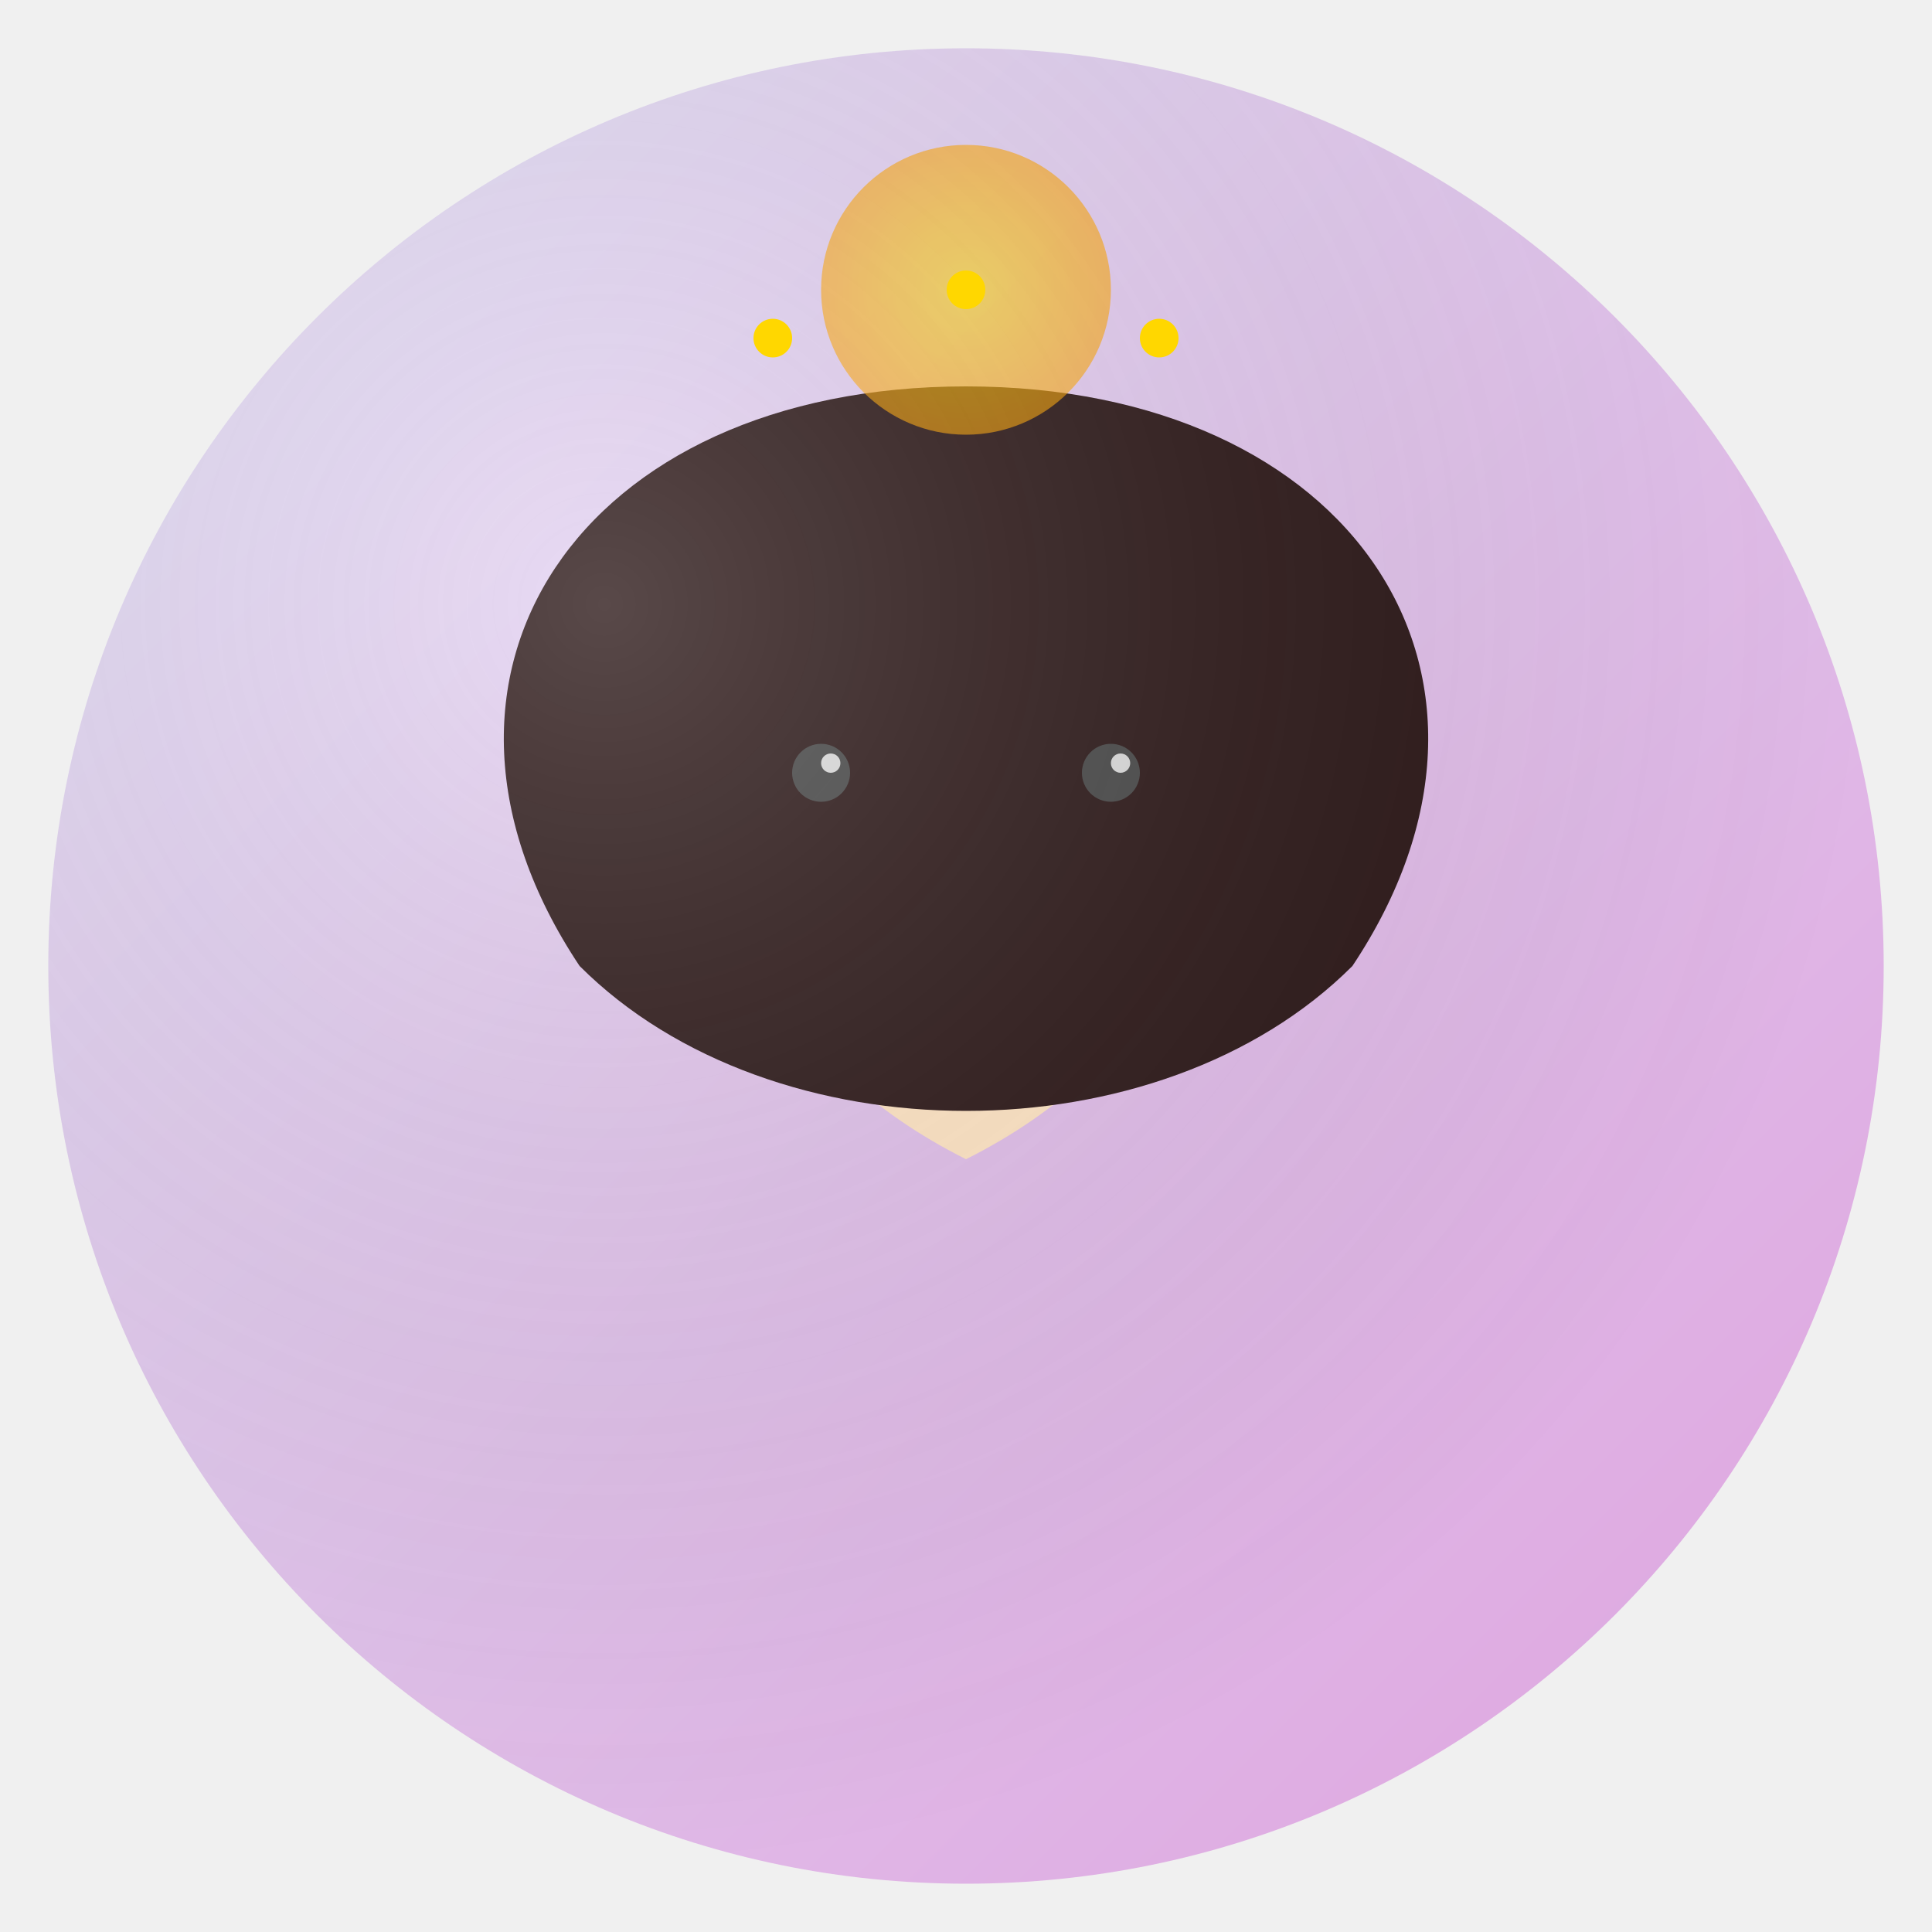
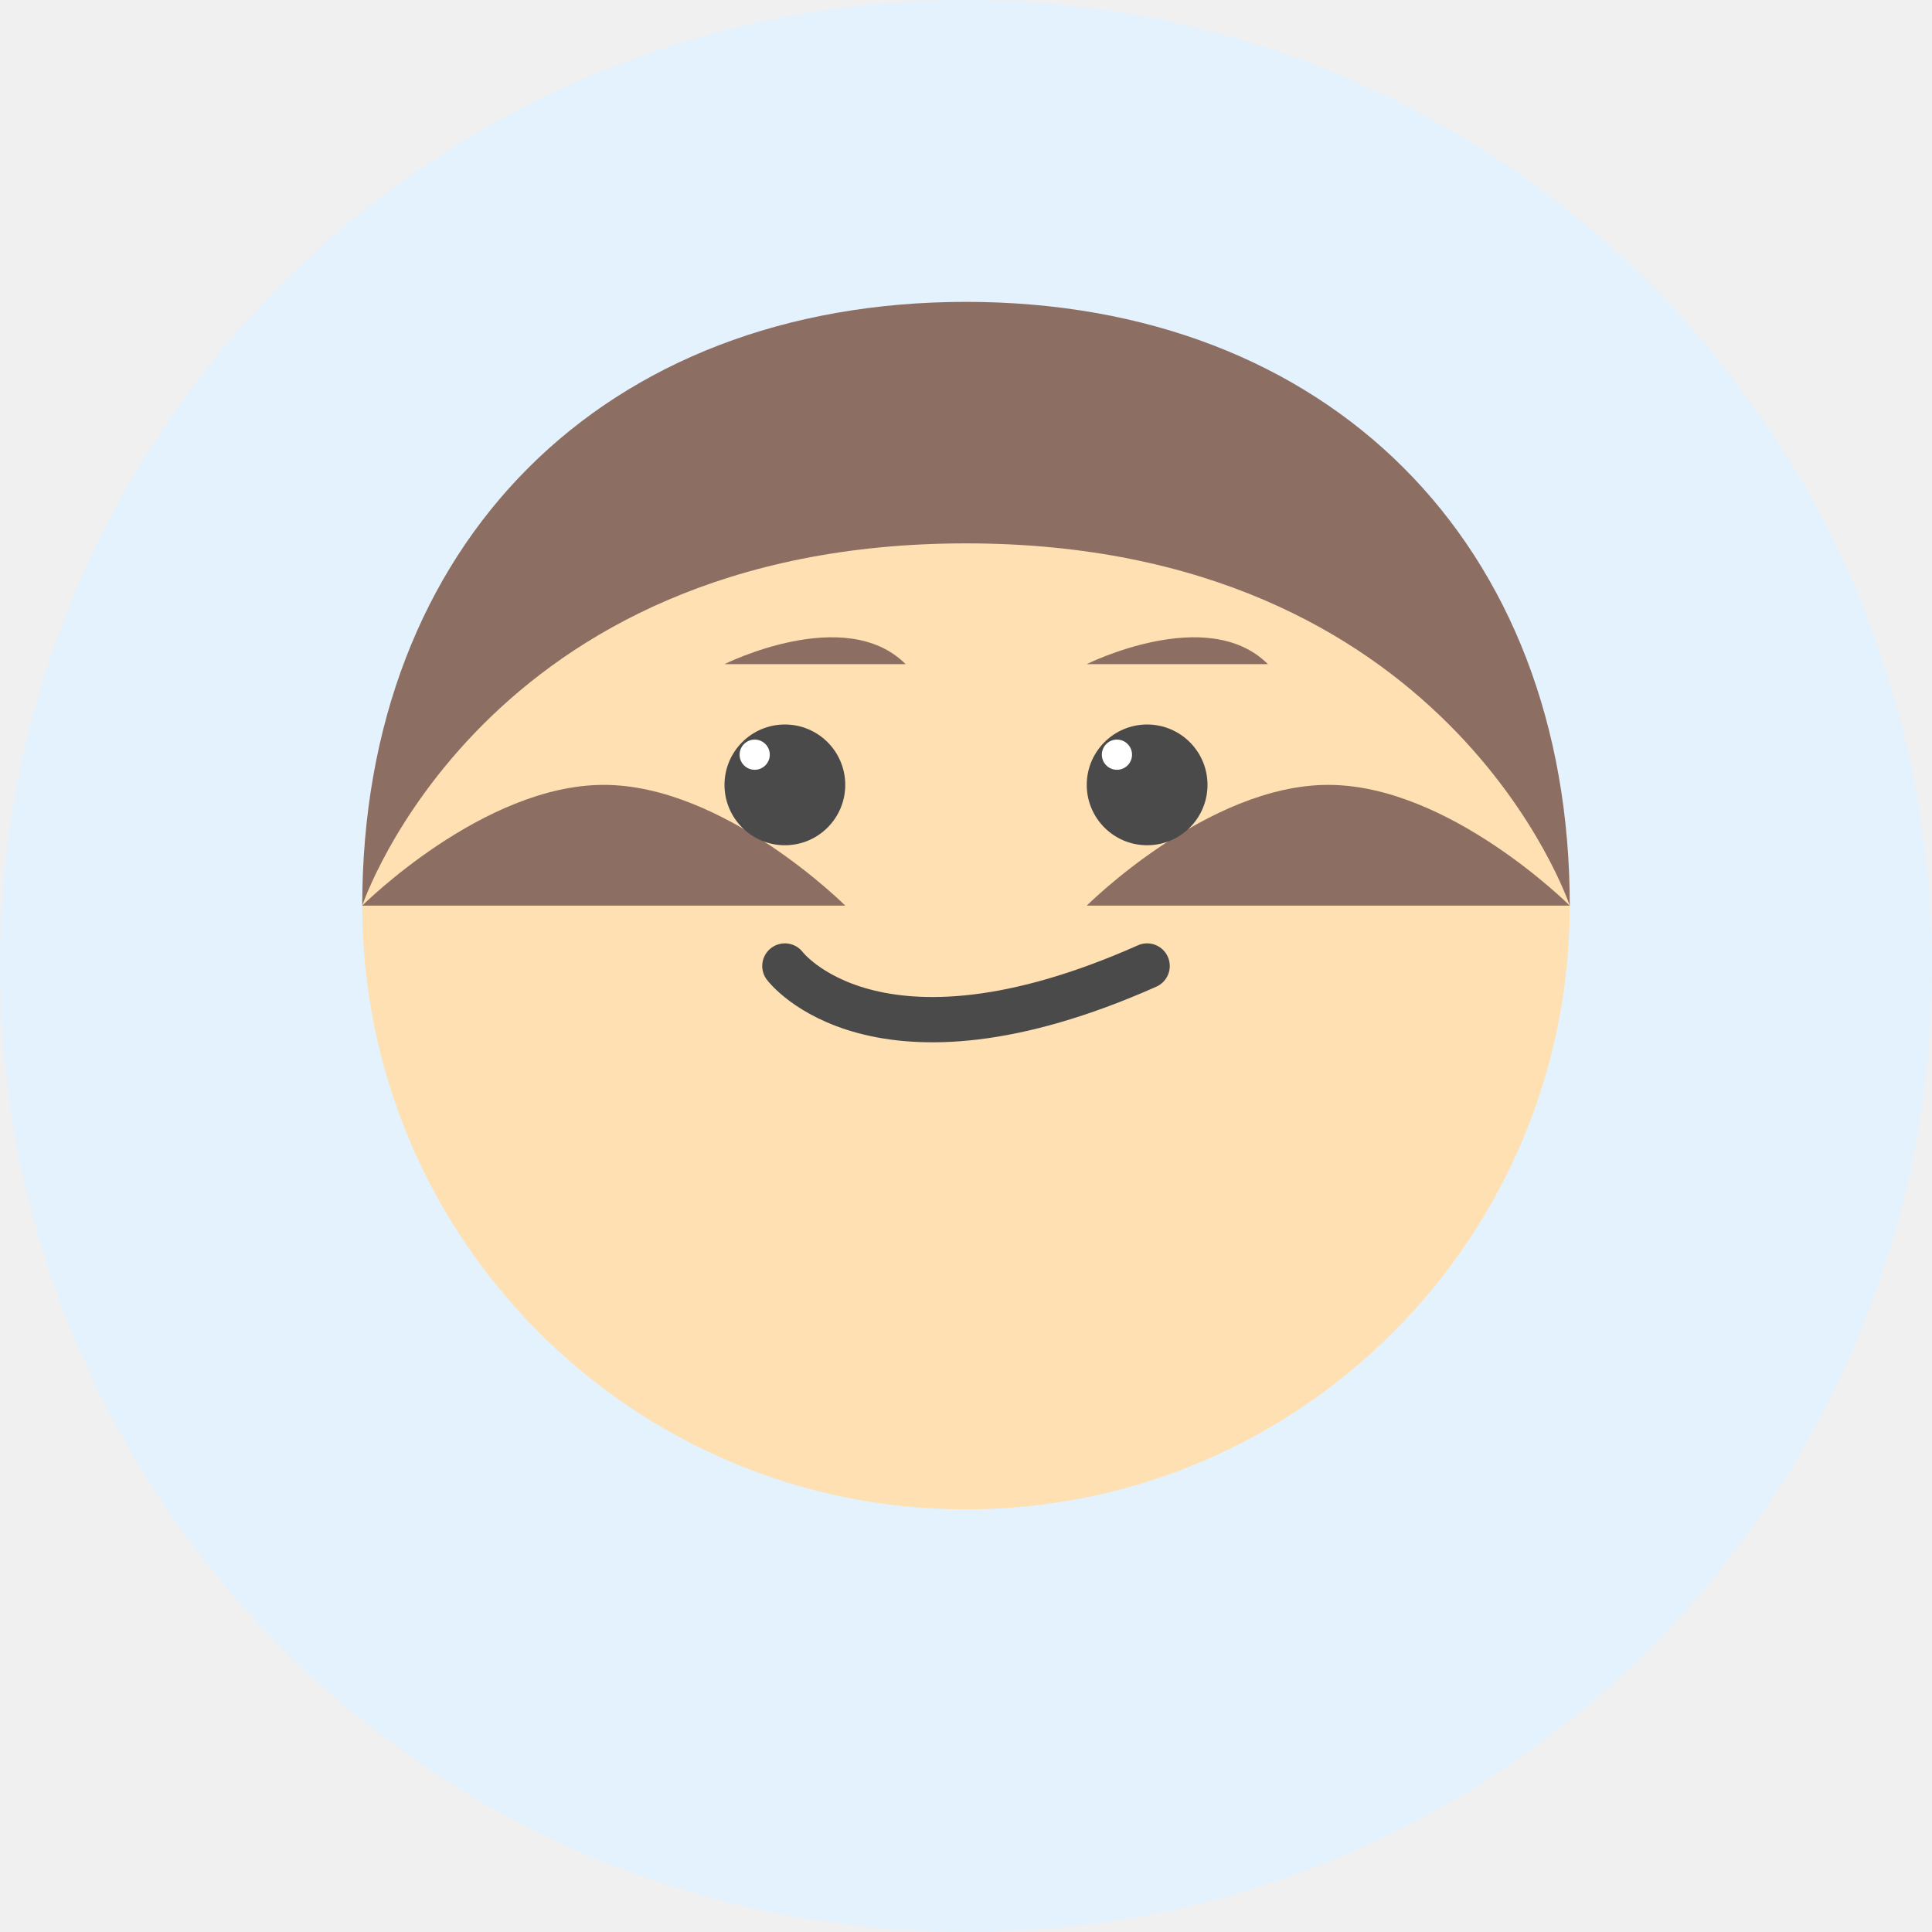
- <svg xmlns="http://www.w3.org/2000/svg" width="200" height="200" viewBox="0 0 200 200" fill="none">
-   <circle cx="100" cy="100" r="95" fill="url(#gradient)" />
-   <path d="M100 50 C 70 50, 60 100, 100 120 C 140 100, 130 50, 100 50" fill="#FFE4C4" />
-   <path d="M100 40 C 60 40, 40 70, 60 100 C 80 120, 120 120, 140 100 C 160 70, 140 40, 100 40" fill="#2F1B1B">
-     <animate attributeName="d" values="M100 40 C 60 40, 40 70, 60 100 C 80 120, 120 120, 140 100 C 160 70, 140 40, 100 40;                      M100 40 C 65 40, 45 70, 65 100 C 85 120, 115 120, 135 100 C 155 70, 135 40, 100 40;                      M100 40 C 60 40, 40 70, 60 100 C 80 120, 120 120, 140 100 C 160 70, 140 40, 100 40" dur="5s" repeatCount="indefinite" />
-   </path>
-   <circle cx="85" cy="80" r="3" fill="#4A4A4A">
-     <animate attributeName="r" values="3;3.5;3" dur="3s" repeatCount="indefinite" />
-   </circle>
-   <circle cx="115" cy="80" r="3" fill="#4A4A4A">
-     <animate attributeName="r" values="3;3.5;3" dur="3s" repeatCount="indefinite" />
-   </circle>
-   <circle cx="86" cy="79" r="1" fill="white" opacity="0.8">
-     <animate attributeName="opacity" values="0.8;1;0.8" dur="2s" repeatCount="indefinite" />
-   </circle>
-   <circle cx="116" cy="79" r="1" fill="white" opacity="0.8">
-     <animate attributeName="opacity" values="0.8;1;0.8" dur="2s" repeatCount="indefinite" />
-   </circle>
-   <path d="M75 75 C 80 73, 90 73, 95 75" stroke="#2F1B1B" stroke-width="2" fill="none" />
-   <path d="M105 75 C 110 73, 120 73, 125 75" stroke="#2F1B1B" stroke-width="2" fill="none" />
-   <path d="M90 95 C 100 100, 110 100, 120 95" stroke="#2F1B1B" stroke-width="2" fill="none" />
-   <circle cx="100" cy="30" r="15" fill="url(#halo)" opacity="0.6">
-     <animate attributeName="opacity" values="0.6;0.9;0.6" dur="3s" repeatCount="indefinite" />
-   </circle>
-   <defs>
-     <linearGradient id="gradient" x1="0" y1="0" x2="200" y2="200" gradientUnits="userSpaceOnUse">
-       <stop offset="0%" stop-color="#E6E6FA" />
-       <stop offset="100%" stop-color="#DDA0DD" />
-     </linearGradient>
-     <radialGradient id="halo" cx="50%" cy="50%" r="50%">
-       <stop offset="0%" stop-color="#FFD700" />
-       <stop offset="100%" stop-color="#FFA500" />
-     </radialGradient>
-   </defs>
-   <circle cx="100" cy="100" r="95" fill="url(#shine)" opacity="0.2">
-     <animate attributeName="opacity" values="0.2;0.4;0.2" dur="3s" repeatCount="indefinite" />
-   </circle>
-   <defs>
-     <radialGradient id="shine" cx="30%" cy="30%" r="70%">
-       <stop offset="0%" stop-color="white" />
-       <stop offset="100%" stop-color="transparent" />
-     </radialGradient>
-   </defs>
-   <circle cx="80" cy="35" r="2" fill="#FFD700">
-     <animate attributeName="opacity" values="0.6;1;0.6" dur="2s" repeatCount="indefinite" />
-   </circle>
-   <circle cx="100" cy="30" r="2" fill="#FFD700">
-     <animate attributeName="opacity" values="0.6;1;0.6" dur="2.5s" repeatCount="indefinite" />
-   </circle>
-   <circle cx="120" cy="35" r="2" fill="#FFD700">
-     <animate attributeName="opacity" values="0.6;1;0.6" dur="3s" repeatCount="indefinite" />
-   </circle>
+ <svg xmlns="http://www.w3.org/2000/svg" viewBox="0 0 64 64">
+   <circle cx="32" cy="32" r="32" fill="#E3F2FD" />
+   <circle cx="32" cy="30" r="20" fill="#FFE0B2" />
+   <path fill="#8D6E63" d="M32 10c-12 0-20 8-20 20 0 0 4-12 20-12s20 12 20 12c0-12-8-20-20-20z" />
+   <path fill="#8D6E63" d="M12 30c0 0 4-4 8-4s8 4 8 4M36 30c0 0 4-4 8-4s8 4 8 4" />
+   <circle cx="26" cy="26" r="2" fill="#4A4A4A" />
+   <circle cx="38" cy="26" r="2" fill="#4A4A4A" />
+   <path fill="#8D6E63" d="M24 22c0 0 4-2 6 0M36 22c0 0 4-2 6 0" />
+   <path fill="none" stroke="#4A4A4A" stroke-width="1.5" d="M26 32c0 0 3 4 12 0" stroke-linecap="round" />
+   <circle cx="25" cy="25" r="0.5" fill="white" />
+   <circle cx="37" cy="25" r="0.5" fill="white" />
</svg>
